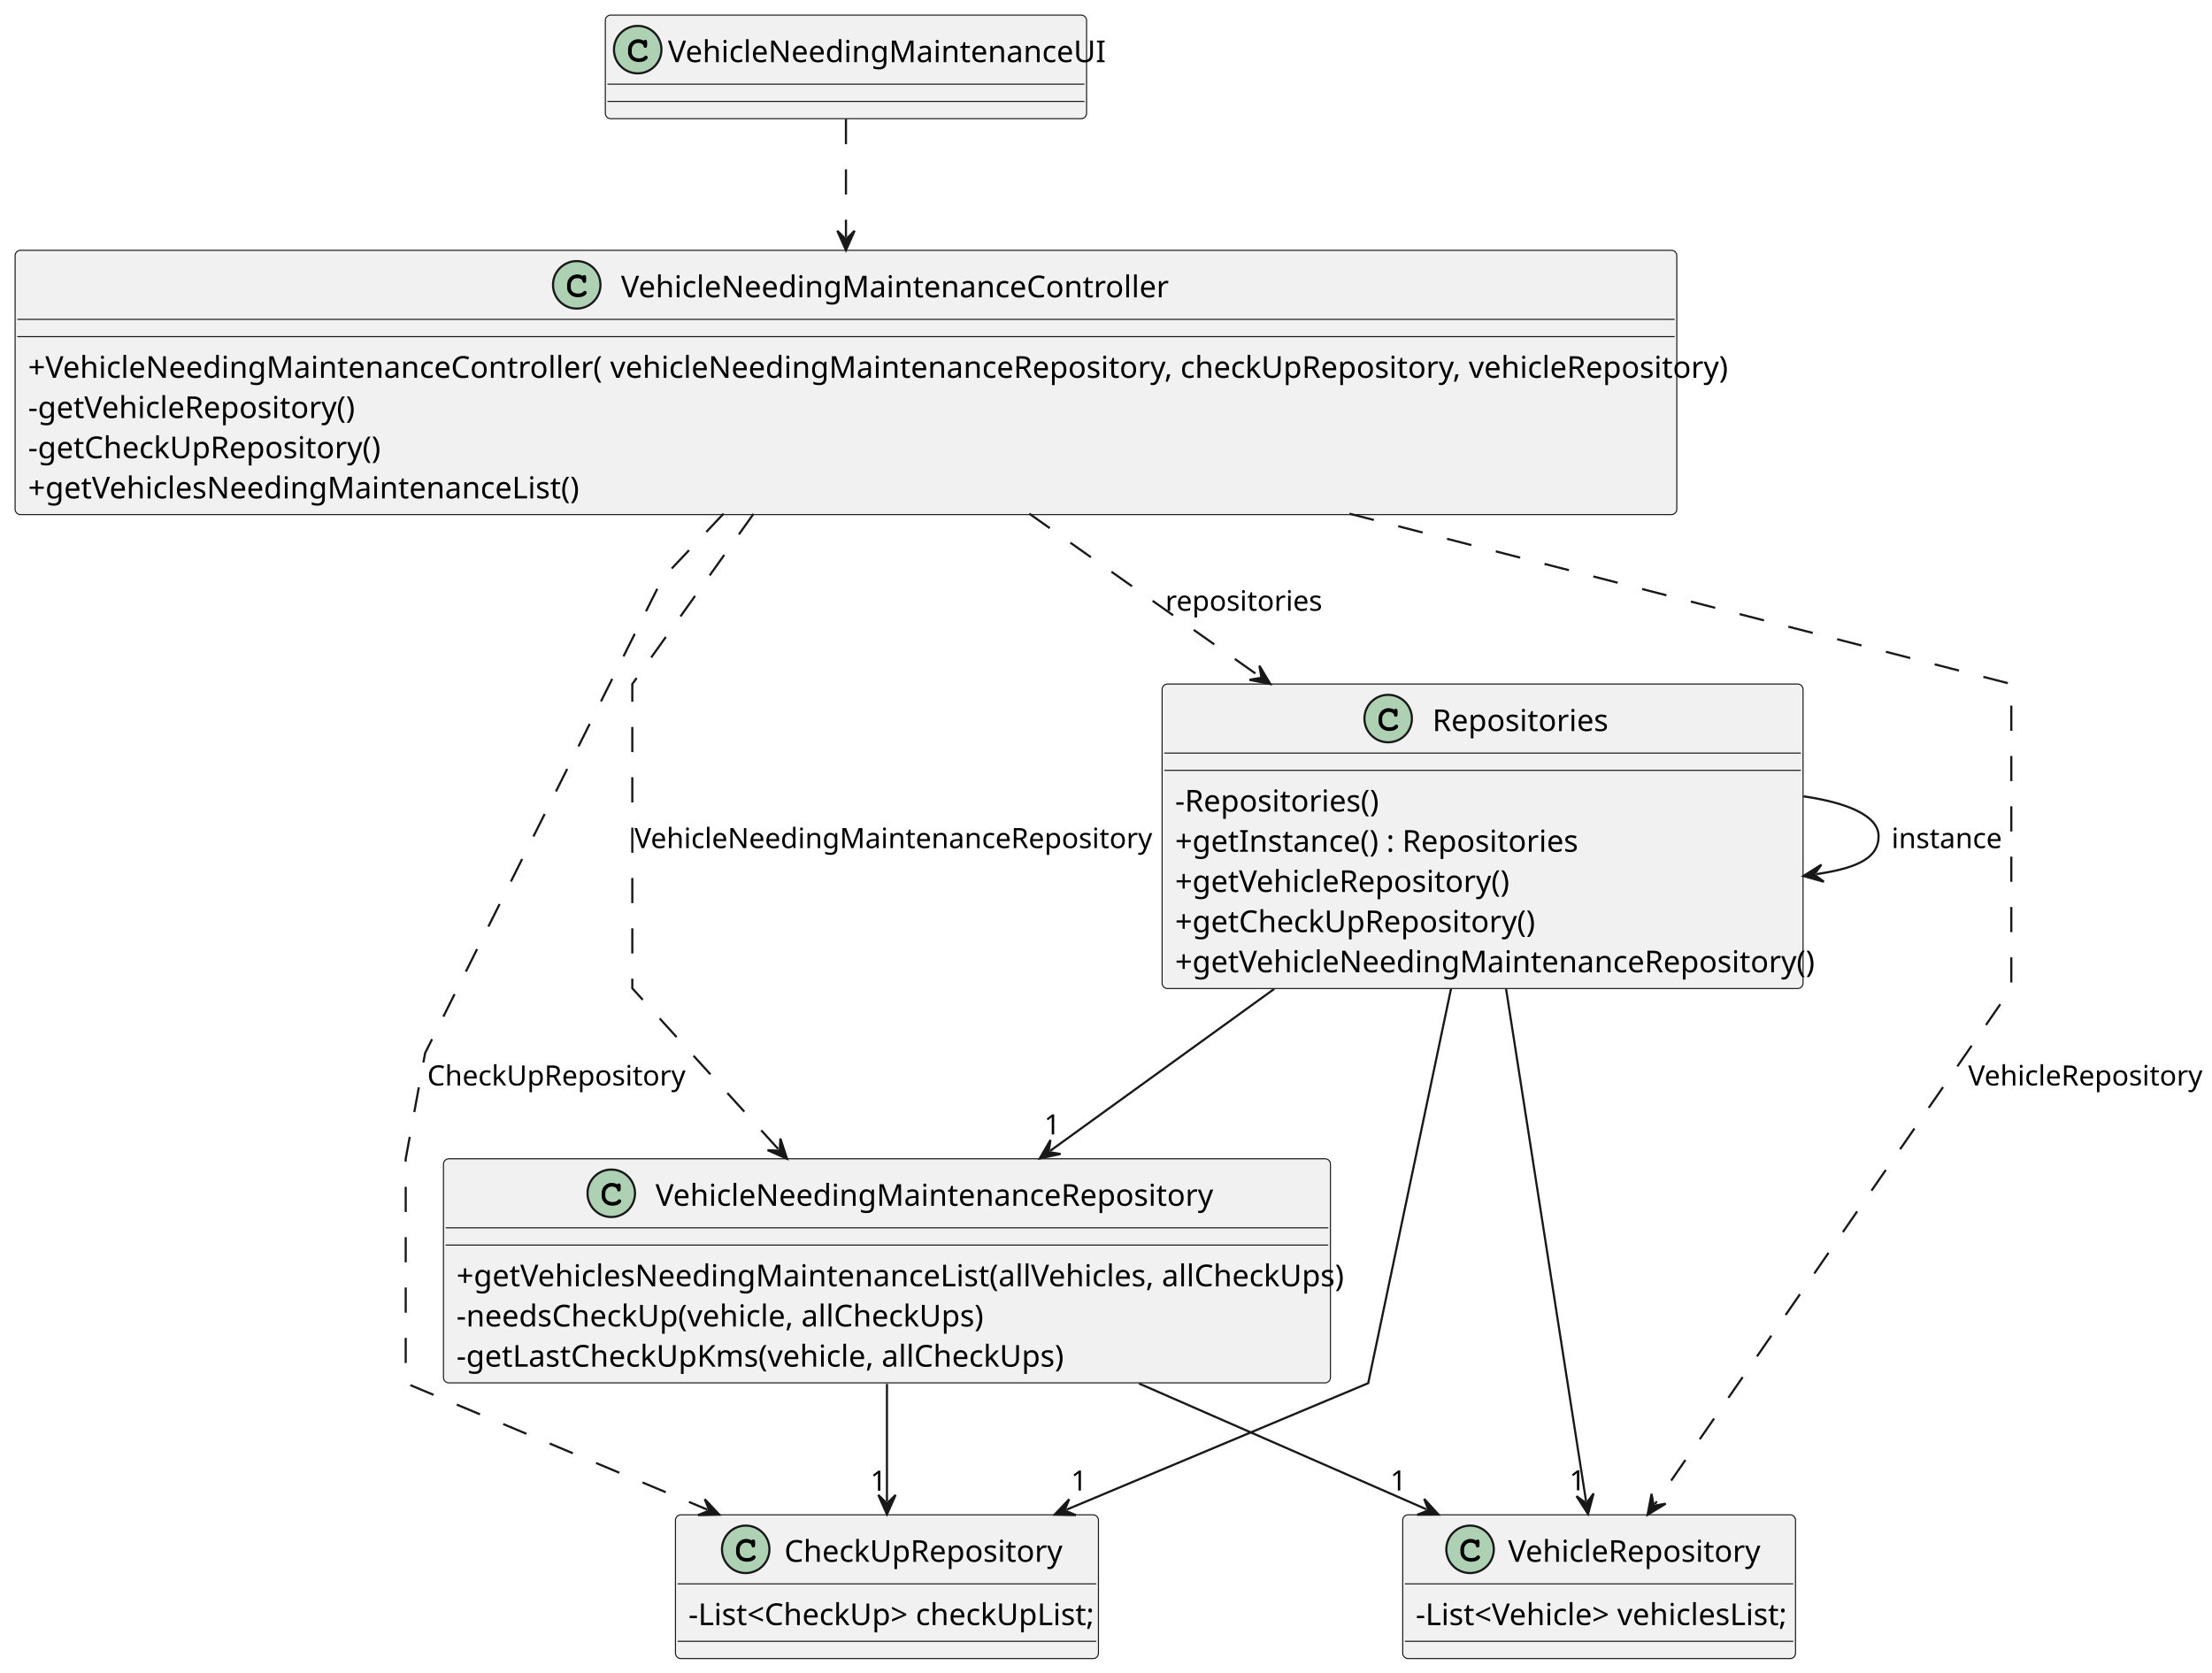
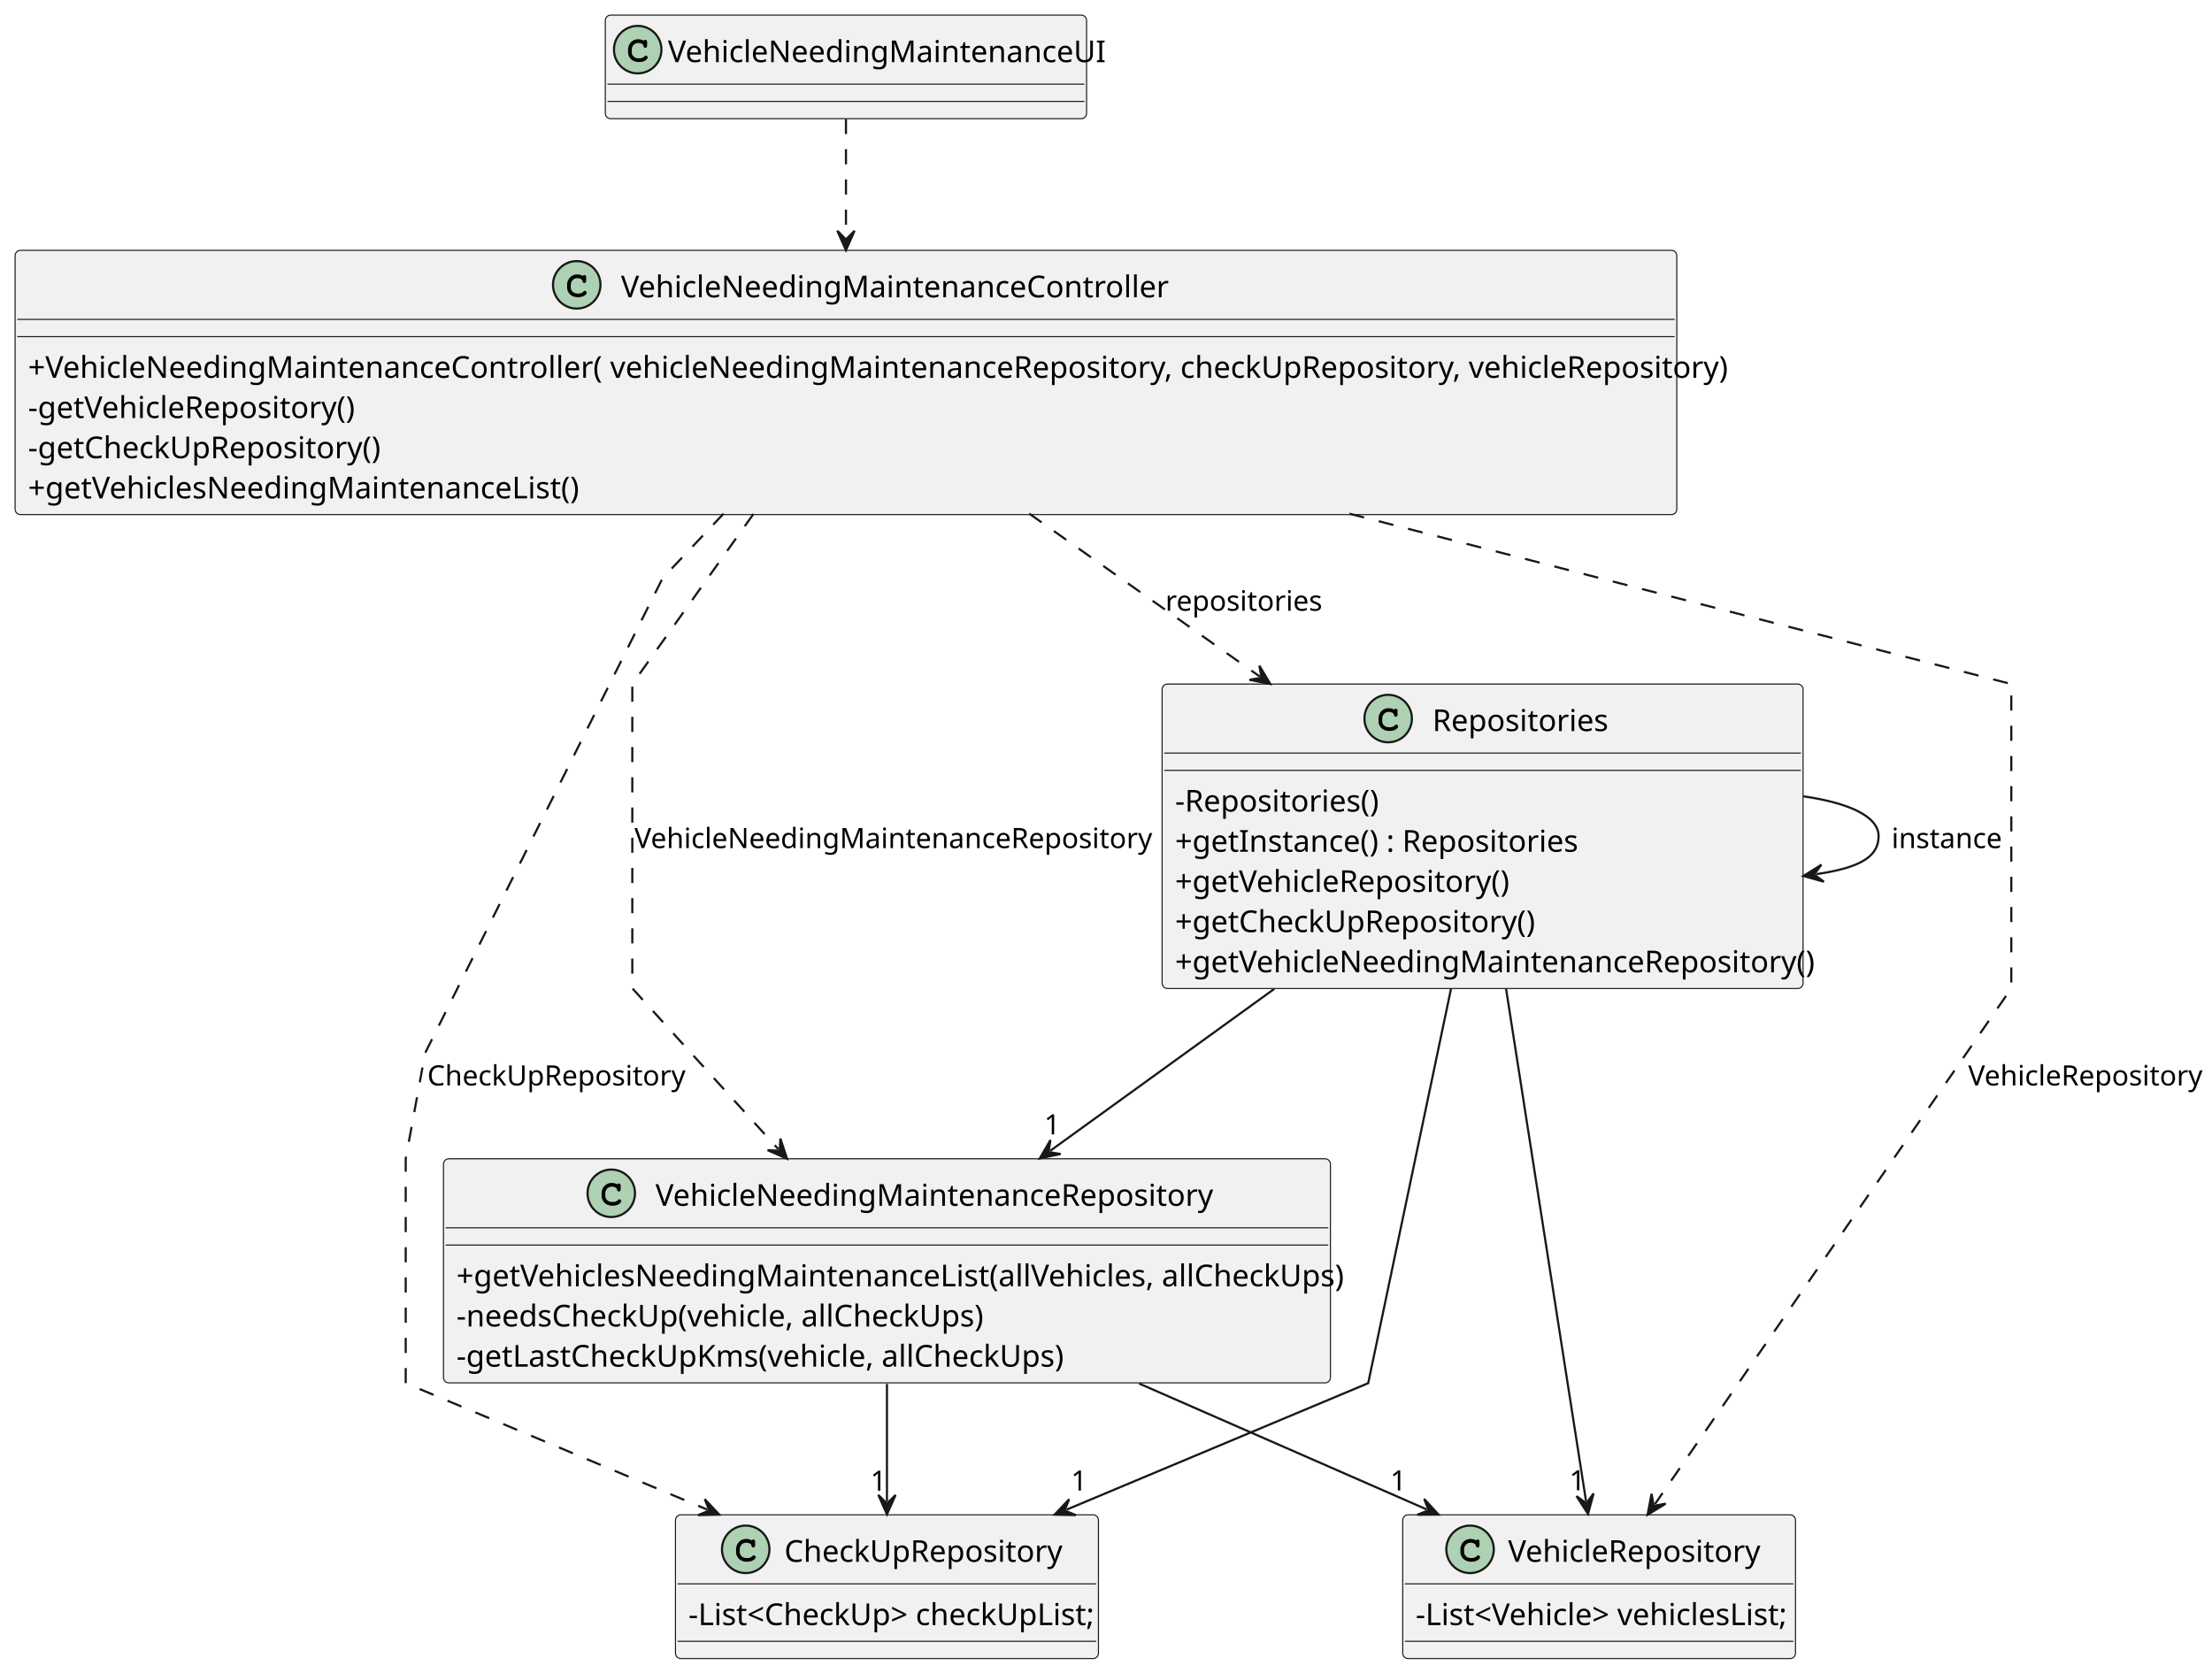
- <svg xmlns="http://www.w3.org/2000/svg" contentStyleType="text/css" height="465px" preserveAspectRatio="none" style="width:615px;height:465px;background:#FFFFFF;" version="1.1" viewBox="0 0 615 465" width="615px" zoomAndPan="magnify">
+ <svg xmlns="http://www.w3.org/2000/svg" contentStyleType="text/css" height="775px" preserveAspectRatio="none" style="width:1025px;height:775px;background:#FFFFFF;" version="1.1" viewBox="0 0 1025 775" width="1025px" zoomAndPan="magnify">
  <defs />
  <g>
    <g id="elem_CheckUpRepository">
-       <rect codeLine="11" fill="#F1F1F1" height="39.973" id="CheckUpRepository" rx="1.5" ry="1.5" style="stroke:#181818;stroke-width:0.3;" width="117.6" x="187.8" y="421.2" />
-       <ellipse cx="207.33" cy="430.8" fill="#ADD1B2" rx="6.6" ry="6.6" style="stroke:#181818;stroke-width:0.6;" />
-       <path d="M208.989,428.325 Q209.083,428.194 209.196,428.128 Q209.308,428.062 209.439,428.062 Q209.664,428.062 209.805,428.222 Q209.946,428.372 209.946,428.738 L209.946,429.609 Q209.946,429.975 209.805,430.134 Q209.664,430.294 209.439,430.294 Q209.233,430.294 209.111,430.172 Q208.989,430.059 208.924,429.75 Q208.896,429.534 208.783,429.422 Q208.586,429.197 208.221,429.066 Q207.855,428.934 207.48,428.934 Q207.021,428.934 206.636,429.131 Q206.261,429.328 205.961,429.778 Q205.671,430.228 205.671,430.847 L205.671,431.503 Q205.671,432.244 206.205,432.741 Q206.739,433.228 207.696,433.228 Q208.258,433.228 208.652,433.078 Q208.886,432.984 209.139,432.722 Q209.299,432.562 209.383,432.516 Q209.477,432.469 209.599,432.469 Q209.796,432.469 209.946,432.628 Q210.105,432.778 210.105,432.984 Q210.105,433.191 209.899,433.434 Q209.599,433.781 209.121,433.978 Q208.474,434.25 207.696,434.25 Q206.786,434.25 206.064,433.875 Q205.474,433.575 205.061,432.938 Q204.649,432.291 204.649,431.522 L204.649,430.828 Q204.649,430.031 205.014,429.347 Q205.389,428.653 206.046,428.288 Q206.702,427.913 207.442,427.913 Q207.883,427.913 208.268,428.016 Q208.661,428.109 208.989,428.325 Z " fill="#000000" />
-       <text fill="#000000" font-family="sans-serif" font-size="8.4" lengthAdjust="spacing" textLength="75" x="218.07" y="434.278">CheckUpRepository</text>
-       <line style="stroke:#181818;stroke-width:0.3;" x1="188.4" x2="304.8" y1="440.4" y2="440.4" />
-       <text fill="#000000" font-family="sans-serif" font-size="8.4" lengthAdjust="spacing" textLength="110.4" x="191.4" y="451.865">-List&lt;CheckUp&gt; checkUpList;</text>
-       <line style="stroke:#181818;stroke-width:0.3;" x1="188.4" x2="304.8" y1="456.373" y2="456.373" />
+       <rect codeLine="11" fill="#F1F1F1" height="66.621" id="CheckUpRepository" rx="2.5" ry="2.5" style="stroke:#181818;stroke-width:0.5;" width="196" x="313" y="702" />
+       <ellipse cx="345.55" cy="718" fill="#ADD1B2" rx="11" ry="11" style="stroke:#181818;stroke-width:1.0;" />
+       <path d="M348.316,713.875 Q348.472,713.656 348.659,713.547 Q348.847,713.438 349.066,713.438 Q349.441,713.438 349.675,713.703 Q349.909,713.953 349.909,714.562 L349.909,716.016 Q349.909,716.625 349.675,716.891 Q349.441,717.156 349.066,717.156 Q348.722,717.156 348.519,716.953 Q348.316,716.766 348.206,716.25 Q348.159,715.891 347.972,715.703 Q347.644,715.328 347.034,715.109 Q346.425,714.891 345.8,714.891 Q345.034,714.891 344.394,715.219 Q343.769,715.547 343.269,716.297 Q342.784,717.047 342.784,718.078 L342.784,719.172 Q342.784,720.406 343.675,721.234 Q344.566,722.047 346.159,722.047 Q347.097,722.047 347.753,721.797 Q348.144,721.641 348.566,721.203 Q348.831,720.938 348.972,720.859 Q349.128,720.781 349.331,720.781 Q349.659,720.781 349.909,721.047 Q350.175,721.297 350.175,721.641 Q350.175,721.984 349.831,722.391 Q349.331,722.969 348.534,723.297 Q347.456,723.75 346.159,723.75 Q344.644,723.75 343.441,723.125 Q342.456,722.625 341.769,721.562 Q341.081,720.484 341.081,719.203 L341.081,718.047 Q341.081,716.719 341.691,715.578 Q342.316,714.422 343.409,713.812 Q344.503,713.188 345.738,713.188 Q346.472,713.188 347.113,713.359 Q347.769,713.516 348.316,713.875 Z " fill="#000000" />
+       <text fill="#000000" font-family="sans-serif" font-size="14" lengthAdjust="spacing" textLength="125" x="363.45" y="723.797">CheckUpRepository</text>
+       <line style="stroke:#181818;stroke-width:0.5;" x1="314" x2="508" y1="734" y2="734" />
+       <text fill="#000000" font-family="sans-serif" font-size="14" lengthAdjust="spacing" textLength="184" x="319" y="753.107">-List&lt;CheckUp&gt; checkUpList;</text>
+       <line style="stroke:#181818;stroke-width:0.5;" x1="314" x2="508" y1="760.621" y2="760.621" />
    </g>
    <g id="elem_VehicleRepository">
-       <rect codeLine="15" fill="#F1F1F1" height="39.973" id="VehicleRepository" rx="1.5" ry="1.5" style="stroke:#181818;stroke-width:0.3;" width="109.2" x="390" y="421.2" />
-       <ellipse cx="408.72" cy="430.8" fill="#ADD1B2" rx="6.6" ry="6.6" style="stroke:#181818;stroke-width:0.6;" />
-       <path d="M410.379,428.325 Q410.473,428.194 410.586,428.128 Q410.698,428.062 410.829,428.062 Q411.054,428.062 411.195,428.222 Q411.336,428.372 411.336,428.738 L411.336,429.609 Q411.336,429.975 411.195,430.134 Q411.054,430.294 410.829,430.294 Q410.623,430.294 410.501,430.172 Q410.379,430.059 410.314,429.75 Q410.286,429.534 410.173,429.422 Q409.976,429.197 409.611,429.066 Q409.245,428.934 408.87,428.934 Q408.411,428.934 408.026,429.131 Q407.651,429.328 407.351,429.778 Q407.061,430.228 407.061,430.847 L407.061,431.503 Q407.061,432.244 407.595,432.741 Q408.129,433.228 409.086,433.228 Q409.648,433.228 410.042,433.078 Q410.276,432.984 410.529,432.722 Q410.689,432.562 410.773,432.516 Q410.867,432.469 410.989,432.469 Q411.186,432.469 411.336,432.628 Q411.495,432.778 411.495,432.984 Q411.495,433.191 411.289,433.434 Q410.989,433.781 410.511,433.978 Q409.864,434.25 409.086,434.25 Q408.176,434.25 407.454,433.875 Q406.864,433.575 406.451,432.938 Q406.039,432.291 406.039,431.522 L406.039,430.828 Q406.039,430.031 406.404,429.347 Q406.779,428.653 407.436,428.288 Q408.092,427.913 408.832,427.913 Q409.273,427.913 409.658,428.016 Q410.051,428.109 410.379,428.325 Z " fill="#000000" />
-       <text fill="#000000" font-family="sans-serif" font-size="8.4" lengthAdjust="spacing" textLength="68.4" x="419.28" y="434.278">VehicleRepository</text>
-       <line style="stroke:#181818;stroke-width:0.3;" x1="390.6" x2="498.6" y1="440.4" y2="440.4" />
-       <text fill="#000000" font-family="sans-serif" font-size="8.4" lengthAdjust="spacing" textLength="102" x="393.6" y="451.865">-List&lt;Vehicle&gt; vehiclesList;</text>
-       <line style="stroke:#181818;stroke-width:0.3;" x1="390.6" x2="498.6" y1="456.373" y2="456.373" />
+       <rect codeLine="15" fill="#F1F1F1" height="66.621" id="VehicleRepository" rx="2.5" ry="2.5" style="stroke:#181818;stroke-width:0.5;" width="182" x="650" y="702" />
+       <ellipse cx="681.2" cy="718" fill="#ADD1B2" rx="11" ry="11" style="stroke:#181818;stroke-width:1.0;" />
+       <path d="M683.966,713.875 Q684.122,713.656 684.309,713.547 Q684.497,713.438 684.716,713.438 Q685.091,713.438 685.325,713.703 Q685.559,713.953 685.559,714.562 L685.559,716.016 Q685.559,716.625 685.325,716.891 Q685.091,717.156 684.716,717.156 Q684.372,717.156 684.169,716.953 Q683.966,716.766 683.856,716.25 Q683.809,715.891 683.622,715.703 Q683.294,715.328 682.684,715.109 Q682.075,714.891 681.45,714.891 Q680.684,714.891 680.044,715.219 Q679.419,715.547 678.919,716.297 Q678.434,717.047 678.434,718.078 L678.434,719.172 Q678.434,720.406 679.325,721.234 Q680.216,722.047 681.809,722.047 Q682.747,722.047 683.403,721.797 Q683.794,721.641 684.216,721.203 Q684.481,720.938 684.622,720.859 Q684.778,720.781 684.981,720.781 Q685.309,720.781 685.559,721.047 Q685.825,721.297 685.825,721.641 Q685.825,721.984 685.481,722.391 Q684.981,722.969 684.184,723.297 Q683.106,723.75 681.809,723.75 Q680.294,723.75 679.091,723.125 Q678.106,722.625 677.419,721.562 Q676.731,720.484 676.731,719.203 L676.731,718.047 Q676.731,716.719 677.341,715.578 Q677.966,714.422 679.059,713.812 Q680.153,713.188 681.388,713.188 Q682.122,713.188 682.763,713.359 Q683.419,713.516 683.966,713.875 Z " fill="#000000" />
+       <text fill="#000000" font-family="sans-serif" font-size="14" lengthAdjust="spacing" textLength="114" x="698.8" y="723.797">VehicleRepository</text>
+       <line style="stroke:#181818;stroke-width:0.5;" x1="651" x2="831" y1="734" y2="734" />
+       <text fill="#000000" font-family="sans-serif" font-size="14" lengthAdjust="spacing" textLength="170" x="656" y="753.107">-List&lt;Vehicle&gt; vehiclesList;</text>
+       <line style="stroke:#181818;stroke-width:0.5;" x1="651" x2="831" y1="760.621" y2="760.621" />
    </g>
    <g id="elem_VehicleNeedingMaintenanceRepository">
-       <rect codeLine="19" fill="#F1F1F1" height="62.318" id="VehicleNeedingMaintenanceRepository" rx="1.5" ry="1.5" style="stroke:#181818;stroke-width:0.3;" width="246.6" x="123.3" y="322.2" />
-       <ellipse cx="169.95" cy="331.8" fill="#ADD1B2" rx="6.6" ry="6.6" style="stroke:#181818;stroke-width:0.6;" />
-       <path d="M171.609,329.325 Q171.703,329.194 171.816,329.128 Q171.928,329.062 172.059,329.062 Q172.284,329.062 172.425,329.222 Q172.566,329.372 172.566,329.738 L172.566,330.609 Q172.566,330.975 172.425,331.134 Q172.284,331.294 172.059,331.294 Q171.853,331.294 171.731,331.172 Q171.609,331.059 171.544,330.75 Q171.516,330.534 171.403,330.422 Q171.206,330.197 170.841,330.066 Q170.475,329.934 170.1,329.934 Q169.641,329.934 169.256,330.131 Q168.881,330.328 168.581,330.778 Q168.291,331.228 168.291,331.847 L168.291,332.503 Q168.291,333.244 168.825,333.741 Q169.359,334.228 170.316,334.228 Q170.878,334.228 171.272,334.078 Q171.506,333.984 171.759,333.722 Q171.919,333.562 172.003,333.516 Q172.097,333.469 172.219,333.469 Q172.416,333.469 172.566,333.628 Q172.725,333.778 172.725,333.984 Q172.725,334.191 172.519,334.434 Q172.219,334.781 171.741,334.978 Q171.094,335.25 170.316,335.25 Q169.406,335.25 168.684,334.875 Q168.094,334.575 167.681,333.938 Q167.269,333.291 167.269,332.522 L167.269,331.828 Q167.269,331.031 167.634,330.347 Q168.009,329.653 168.666,329.288 Q169.322,328.913 170.062,328.913 Q170.503,328.913 170.887,329.016 Q171.281,329.109 171.609,329.325 Z " fill="#000000" />
-       <text fill="#000000" font-family="sans-serif" font-size="8.4" lengthAdjust="spacing" textLength="148.2" x="182.25" y="335.278">VehicleNeedingMaintenanceRepository</text>
-       <line style="stroke:#181818;stroke-width:0.3;" x1="123.9" x2="369.3" y1="341.4" y2="341.4" />
-       <line style="stroke:#181818;stroke-width:0.3;" x1="123.9" x2="369.3" y1="346.2" y2="346.2" />
-       <text fill="#000000" font-family="sans-serif" font-size="8.4" lengthAdjust="spacing" textLength="239.4" x="126.9" y="357.664">+getVehiclesNeedingMaintenanceList(allVehicles, allCheckUps)</text>
-       <text fill="#000000" font-family="sans-serif" font-size="8.4" lengthAdjust="spacing" textLength="144.6" x="126.9" y="368.837">-needsCheckUp(vehicle, allCheckUps)</text>
-       <text fill="#000000" font-family="sans-serif" font-size="8.4" lengthAdjust="spacing" textLength="165.6" x="126.9" y="380.01">-getLastCheckUpKms(vehicle, allCheckUps)</text>
+       <rect codeLine="19" fill="#F1F1F1" height="103.863" id="VehicleNeedingMaintenanceRepository" rx="2.5" ry="2.5" style="stroke:#181818;stroke-width:0.5;" width="411" x="205.5" y="537" />
+       <ellipse cx="283.25" cy="553" fill="#ADD1B2" rx="11" ry="11" style="stroke:#181818;stroke-width:1.0;" />
+       <path d="M286.016,548.875 Q286.172,548.656 286.359,548.547 Q286.547,548.438 286.766,548.438 Q287.141,548.438 287.375,548.703 Q287.609,548.953 287.609,549.562 L287.609,551.016 Q287.609,551.625 287.375,551.891 Q287.141,552.156 286.766,552.156 Q286.422,552.156 286.219,551.953 Q286.016,551.766 285.906,551.25 Q285.859,550.891 285.672,550.703 Q285.344,550.328 284.734,550.109 Q284.125,549.891 283.5,549.891 Q282.734,549.891 282.094,550.219 Q281.469,550.547 280.969,551.297 Q280.484,552.047 280.484,553.078 L280.484,554.172 Q280.484,555.406 281.375,556.234 Q282.266,557.047 283.859,557.047 Q284.797,557.047 285.453,556.797 Q285.844,556.641 286.266,556.203 Q286.531,555.938 286.672,555.859 Q286.828,555.781 287.031,555.781 Q287.359,555.781 287.609,556.047 Q287.875,556.297 287.875,556.641 Q287.875,556.984 287.531,557.391 Q287.031,557.969 286.234,558.297 Q285.156,558.75 283.859,558.75 Q282.344,558.75 281.141,558.125 Q280.156,557.625 279.469,556.562 Q278.781,555.484 278.781,554.203 L278.781,553.047 Q278.781,551.719 279.391,550.578 Q280.016,549.422 281.109,548.812 Q282.203,548.188 283.438,548.188 Q284.172,548.188 284.812,548.359 Q285.469,548.516 286.016,548.875 Z " fill="#000000" />
+       <text fill="#000000" font-family="sans-serif" font-size="14" lengthAdjust="spacing" textLength="247" x="303.75" y="558.797">VehicleNeedingMaintenanceRepository</text>
+       <line style="stroke:#181818;stroke-width:0.5;" x1="206.5" x2="615.5" y1="569" y2="569" />
+       <line style="stroke:#181818;stroke-width:0.5;" x1="206.5" x2="615.5" y1="577" y2="577" />
+       <text fill="#000000" font-family="sans-serif" font-size="14" lengthAdjust="spacing" textLength="399" x="211.5" y="596.107">+getVehiclesNeedingMaintenanceList(allVehicles, allCheckUps)</text>
+       <text fill="#000000" font-family="sans-serif" font-size="14" lengthAdjust="spacing" textLength="241" x="211.5" y="614.729">-needsCheckUp(vehicle, allCheckUps)</text>
+       <text fill="#000000" font-family="sans-serif" font-size="14" lengthAdjust="spacing" textLength="276" x="211.5" y="633.35">-getLastCheckUpKms(vehicle, allCheckUps)</text>
    </g>
    <g id="elem_Repositories">
-       <rect codeLine="25" fill="#F1F1F1" height="84.663" id="Repositories" rx="1.5" ry="1.5" style="stroke:#181818;stroke-width:0.3;" width="178.2" x="323.1" y="190.2" />
-       <ellipse cx="385.95" cy="199.8" fill="#ADD1B2" rx="6.6" ry="6.6" style="stroke:#181818;stroke-width:0.6;" />
-       <path d="M387.609,197.325 Q387.703,197.194 387.816,197.128 Q387.928,197.062 388.059,197.062 Q388.284,197.062 388.425,197.222 Q388.566,197.372 388.566,197.738 L388.566,198.609 Q388.566,198.975 388.425,199.134 Q388.284,199.294 388.059,199.294 Q387.853,199.294 387.731,199.172 Q387.609,199.059 387.544,198.75 Q387.516,198.534 387.403,198.422 Q387.206,198.197 386.841,198.066 Q386.475,197.934 386.1,197.934 Q385.641,197.934 385.256,198.131 Q384.881,198.328 384.581,198.778 Q384.291,199.228 384.291,199.847 L384.291,200.503 Q384.291,201.244 384.825,201.741 Q385.359,202.228 386.316,202.228 Q386.878,202.228 387.272,202.078 Q387.506,201.984 387.759,201.722 Q387.919,201.562 388.003,201.516 Q388.097,201.469 388.219,201.469 Q388.416,201.469 388.566,201.628 Q388.725,201.778 388.725,201.984 Q388.725,202.191 388.519,202.434 Q388.219,202.781 387.741,202.978 Q387.094,203.25 386.316,203.25 Q385.406,203.25 384.684,202.875 Q384.094,202.575 383.681,201.938 Q383.269,201.291 383.269,200.522 L383.269,199.828 Q383.269,199.031 383.634,198.347 Q384.009,197.653 384.666,197.287 Q385.322,196.912 386.062,196.912 Q386.503,196.912 386.887,197.016 Q387.281,197.109 387.609,197.325 Z " fill="#000000" />
-       <text fill="#000000" font-family="sans-serif" font-size="8.4" lengthAdjust="spacing" textLength="47.4" x="398.25" y="203.278">Repositories</text>
-       <line style="stroke:#181818;stroke-width:0.3;" x1="323.7" x2="500.7" y1="209.4" y2="209.4" />
-       <line style="stroke:#181818;stroke-width:0.3;" x1="323.7" x2="500.7" y1="214.2" y2="214.2" />
-       <text fill="#000000" font-family="sans-serif" font-size="8.4" lengthAdjust="spacing" textLength="56.4" x="326.7" y="225.665">-Repositories()</text>
-       <text fill="#000000" font-family="sans-serif" font-size="8.4" lengthAdjust="spacing" textLength="109.2" x="326.7" y="236.837">+getInstance() : Repositories</text>
-       <text fill="#000000" font-family="sans-serif" font-size="8.4" lengthAdjust="spacing" textLength="91.2" x="326.7" y="248.01">+getVehicleRepository()</text>
-       <text fill="#000000" font-family="sans-serif" font-size="8.4" lengthAdjust="spacing" textLength="97.8" x="326.7" y="259.182">+getCheckUpRepository()</text>
-       <text fill="#000000" font-family="sans-serif" font-size="8.4" lengthAdjust="spacing" textLength="171" x="326.7" y="270.355">+getVehicleNeedingMaintenanceRepository()</text>
+       <rect codeLine="25" fill="#F1F1F1" height="141.106" id="Repositories" rx="2.5" ry="2.5" style="stroke:#181818;stroke-width:0.5;" width="297" x="538.5" y="317" />
+       <ellipse cx="643.25" cy="333" fill="#ADD1B2" rx="11" ry="11" style="stroke:#181818;stroke-width:1.0;" />
+       <path d="M646.016,328.875 Q646.172,328.656 646.359,328.547 Q646.547,328.438 646.766,328.438 Q647.141,328.438 647.375,328.703 Q647.609,328.953 647.609,329.562 L647.609,331.016 Q647.609,331.625 647.375,331.891 Q647.141,332.156 646.766,332.156 Q646.422,332.156 646.219,331.953 Q646.016,331.766 645.906,331.25 Q645.859,330.891 645.672,330.703 Q645.344,330.328 644.734,330.109 Q644.125,329.891 643.5,329.891 Q642.734,329.891 642.094,330.219 Q641.469,330.547 640.969,331.297 Q640.484,332.047 640.484,333.078 L640.484,334.172 Q640.484,335.406 641.375,336.234 Q642.266,337.047 643.859,337.047 Q644.797,337.047 645.453,336.797 Q645.844,336.641 646.266,336.203 Q646.531,335.938 646.672,335.859 Q646.828,335.781 647.031,335.781 Q647.359,335.781 647.609,336.047 Q647.875,336.297 647.875,336.641 Q647.875,336.984 647.531,337.391 Q647.031,337.969 646.234,338.297 Q645.156,338.75 643.859,338.75 Q642.344,338.75 641.141,338.125 Q640.156,337.625 639.469,336.562 Q638.781,335.484 638.781,334.203 L638.781,333.047 Q638.781,331.719 639.391,330.578 Q640.016,329.422 641.109,328.812 Q642.203,328.188 643.438,328.188 Q644.172,328.188 644.812,328.359 Q645.469,328.516 646.016,328.875 Z " fill="#000000" />
+       <text fill="#000000" font-family="sans-serif" font-size="14" lengthAdjust="spacing" textLength="79" x="663.75" y="338.797">Repositories</text>
+       <line style="stroke:#181818;stroke-width:0.5;" x1="539.5" x2="834.5" y1="349" y2="349" />
+       <line style="stroke:#181818;stroke-width:0.5;" x1="539.5" x2="834.5" y1="357" y2="357" />
+       <text fill="#000000" font-family="sans-serif" font-size="14" lengthAdjust="spacing" textLength="94" x="544.5" y="376.107">-Repositories()</text>
+       <text fill="#000000" font-family="sans-serif" font-size="14" lengthAdjust="spacing" textLength="182" x="544.5" y="394.728">+getInstance() : Repositories</text>
+       <text fill="#000000" font-family="sans-serif" font-size="14" lengthAdjust="spacing" textLength="152" x="544.5" y="413.35">+getVehicleRepository()</text>
+       <text fill="#000000" font-family="sans-serif" font-size="14" lengthAdjust="spacing" textLength="163" x="544.5" y="431.971">+getCheckUpRepository()</text>
+       <text fill="#000000" font-family="sans-serif" font-size="14" lengthAdjust="spacing" textLength="285" x="544.5" y="450.592">+getVehicleNeedingMaintenanceRepository()</text>
    </g>
    <g id="elem_VehicleNeedingMaintenanceController">
-       <rect codeLine="33" fill="#F1F1F1" height="73.491" id="VehicleNeedingMaintenanceController" rx="1.5" ry="1.5" style="stroke:#181818;stroke-width:0.3;" width="462" x="4.2" y="69.6" />
-       <ellipse cx="160.35" cy="79.2" fill="#ADD1B2" rx="6.6" ry="6.6" style="stroke:#181818;stroke-width:0.6;" />
-       <path d="M162.009,76.725 Q162.103,76.594 162.216,76.528 Q162.328,76.463 162.459,76.463 Q162.684,76.463 162.825,76.622 Q162.966,76.772 162.966,77.138 L162.966,78.009 Q162.966,78.375 162.825,78.534 Q162.684,78.694 162.459,78.694 Q162.253,78.694 162.131,78.572 Q162.009,78.459 161.944,78.15 Q161.916,77.934 161.803,77.822 Q161.606,77.597 161.241,77.466 Q160.875,77.334 160.5,77.334 Q160.041,77.334 159.656,77.531 Q159.281,77.728 158.981,78.178 Q158.691,78.628 158.691,79.247 L158.691,79.903 Q158.691,80.644 159.225,81.141 Q159.759,81.628 160.716,81.628 Q161.278,81.628 161.672,81.478 Q161.906,81.384 162.159,81.122 Q162.319,80.963 162.403,80.916 Q162.497,80.869 162.619,80.869 Q162.816,80.869 162.966,81.028 Q163.125,81.178 163.125,81.384 Q163.125,81.591 162.919,81.834 Q162.619,82.181 162.141,82.378 Q161.494,82.65 160.716,82.65 Q159.806,82.65 159.084,82.275 Q158.494,81.975 158.081,81.338 Q157.669,80.691 157.669,79.922 L157.669,79.228 Q157.669,78.431 158.034,77.747 Q158.409,77.053 159.066,76.688 Q159.722,76.312 160.463,76.312 Q160.903,76.312 161.287,76.416 Q161.681,76.509 162.009,76.725 Z " fill="#000000" />
-       <text fill="#000000" font-family="sans-serif" font-size="8.4" lengthAdjust="spacing" textLength="144.6" x="172.65" y="82.678">VehicleNeedingMaintenanceController</text>
-       <line style="stroke:#181818;stroke-width:0.3;" x1="4.8" x2="465.6" y1="88.8" y2="88.8" />
-       <line style="stroke:#181818;stroke-width:0.3;" x1="4.8" x2="465.6" y1="93.6" y2="93.6" />
-       <text fill="#000000" font-family="sans-serif" font-size="8.4" lengthAdjust="spacing" textLength="454.8" x="7.8" y="105.064">+VehicleNeedingMaintenanceController( vehicleNeedingMaintenanceRepository, checkUpRepository, vehicleRepository)</text>
-       <text fill="#000000" font-family="sans-serif" font-size="8.4" lengthAdjust="spacing" textLength="89.4" x="7.8" y="116.237">-getVehicleRepository()</text>
-       <text fill="#000000" font-family="sans-serif" font-size="8.4" lengthAdjust="spacing" textLength="96" x="7.8" y="127.41">-getCheckUpRepository()</text>
-       <text fill="#000000" font-family="sans-serif" font-size="8.4" lengthAdjust="spacing" textLength="147.6" x="7.8" y="138.582">+getVehiclesNeedingMaintenanceList()</text>
+       <rect codeLine="33" fill="#F1F1F1" height="122.484" id="VehicleNeedingMaintenanceController" rx="2.5" ry="2.5" style="stroke:#181818;stroke-width:0.5;" width="770" x="7" y="116" />
+       <ellipse cx="267.25" cy="132" fill="#ADD1B2" rx="11" ry="11" style="stroke:#181818;stroke-width:1.0;" />
+       <path d="M270.016,127.875 Q270.172,127.656 270.359,127.547 Q270.547,127.438 270.766,127.438 Q271.141,127.438 271.375,127.703 Q271.609,127.953 271.609,128.562 L271.609,130.016 Q271.609,130.625 271.375,130.891 Q271.141,131.156 270.766,131.156 Q270.422,131.156 270.219,130.953 Q270.016,130.766 269.906,130.25 Q269.859,129.891 269.672,129.703 Q269.344,129.328 268.734,129.109 Q268.125,128.891 267.5,128.891 Q266.734,128.891 266.094,129.219 Q265.469,129.547 264.969,130.297 Q264.484,131.047 264.484,132.078 L264.484,133.172 Q264.484,134.406 265.375,135.234 Q266.266,136.047 267.859,136.047 Q268.797,136.047 269.453,135.797 Q269.844,135.641 270.266,135.203 Q270.531,134.938 270.672,134.859 Q270.828,134.781 271.031,134.781 Q271.359,134.781 271.609,135.047 Q271.875,135.297 271.875,135.641 Q271.875,135.984 271.531,136.391 Q271.031,136.969 270.234,137.297 Q269.156,137.75 267.859,137.75 Q266.344,137.75 265.141,137.125 Q264.156,136.625 263.469,135.562 Q262.781,134.484 262.781,133.203 L262.781,132.047 Q262.781,130.719 263.391,129.578 Q264.016,128.422 265.109,127.812 Q266.203,127.188 267.438,127.188 Q268.172,127.188 268.812,127.359 Q269.469,127.516 270.016,127.875 Z " fill="#000000" />
+       <text fill="#000000" font-family="sans-serif" font-size="14" lengthAdjust="spacing" textLength="241" x="287.75" y="137.797">VehicleNeedingMaintenanceController</text>
+       <line style="stroke:#181818;stroke-width:0.5;" x1="8" x2="776" y1="148" y2="148" />
+       <line style="stroke:#181818;stroke-width:0.5;" x1="8" x2="776" y1="156" y2="156" />
+       <text fill="#000000" font-family="sans-serif" font-size="14" lengthAdjust="spacing" textLength="758" x="13" y="175.107">+VehicleNeedingMaintenanceController( vehicleNeedingMaintenanceRepository, checkUpRepository, vehicleRepository)</text>
+       <text fill="#000000" font-family="sans-serif" font-size="14" lengthAdjust="spacing" textLength="149" x="13" y="193.728">-getVehicleRepository()</text>
+       <text fill="#000000" font-family="sans-serif" font-size="14" lengthAdjust="spacing" textLength="160" x="13" y="212.35">-getCheckUpRepository()</text>
+       <text fill="#000000" font-family="sans-serif" font-size="14" lengthAdjust="spacing" textLength="246" x="13" y="230.971">+getVehiclesNeedingMaintenanceList()</text>
    </g>
    <g id="elem_VehicleNeedingMaintenanceUI">
-       <rect codeLine="40" fill="#F1F1F1" height="28.8" id="VehicleNeedingMaintenanceUI" rx="1.5" ry="1.5" style="stroke:#181818;stroke-width:0.3;" width="133.8" x="168.3" y="4.2" />
-       <ellipse cx="177.3" cy="13.8" fill="#ADD1B2" rx="6.6" ry="6.6" style="stroke:#181818;stroke-width:0.6;" />
-       <path d="M178.959,11.325 Q179.053,11.194 179.166,11.128 Q179.278,11.062 179.409,11.062 Q179.634,11.062 179.775,11.222 Q179.916,11.372 179.916,11.738 L179.916,12.609 Q179.916,12.975 179.775,13.134 Q179.634,13.294 179.409,13.294 Q179.203,13.294 179.081,13.172 Q178.959,13.059 178.894,12.75 Q178.866,12.534 178.753,12.422 Q178.556,12.197 178.191,12.066 Q177.825,11.934 177.45,11.934 Q176.991,11.934 176.606,12.131 Q176.231,12.328 175.931,12.778 Q175.641,13.228 175.641,13.847 L175.641,14.503 Q175.641,15.244 176.175,15.741 Q176.709,16.228 177.666,16.228 Q178.228,16.228 178.622,16.078 Q178.856,15.984 179.109,15.722 Q179.269,15.562 179.353,15.516 Q179.447,15.469 179.569,15.469 Q179.766,15.469 179.916,15.628 Q180.075,15.778 180.075,15.984 Q180.075,16.191 179.869,16.434 Q179.569,16.781 179.091,16.978 Q178.444,17.25 177.666,17.25 Q176.756,17.25 176.034,16.875 Q175.444,16.575 175.031,15.938 Q174.619,15.291 174.619,14.522 L174.619,13.828 Q174.619,13.031 174.984,12.347 Q175.359,11.653 176.016,11.287 Q176.672,10.912 177.412,10.912 Q177.853,10.912 178.238,11.016 Q178.631,11.109 178.959,11.325 Z " fill="#000000" />
-       <text fill="#000000" font-family="sans-serif" font-size="8.4" lengthAdjust="spacing" textLength="114.6" x="185.7" y="17.278">VehicleNeedingMaintenanceUI</text>
-       <line style="stroke:#181818;stroke-width:0.3;" x1="168.9" x2="301.5" y1="23.4" y2="23.4" />
-       <line style="stroke:#181818;stroke-width:0.3;" x1="168.9" x2="301.5" y1="28.2" y2="28.2" />
+       <rect codeLine="40" fill="#F1F1F1" height="48" id="VehicleNeedingMaintenanceUI" rx="2.5" ry="2.5" style="stroke:#181818;stroke-width:0.5;" width="223" x="280.5" y="7" />
+       <ellipse cx="295.5" cy="23" fill="#ADD1B2" rx="11" ry="11" style="stroke:#181818;stroke-width:1.0;" />
+       <path d="M298.266,18.875 Q298.422,18.656 298.609,18.547 Q298.797,18.438 299.016,18.438 Q299.391,18.438 299.625,18.703 Q299.859,18.953 299.859,19.562 L299.859,21.016 Q299.859,21.625 299.625,21.891 Q299.391,22.156 299.016,22.156 Q298.672,22.156 298.469,21.953 Q298.266,21.766 298.156,21.25 Q298.109,20.891 297.922,20.703 Q297.594,20.328 296.984,20.109 Q296.375,19.891 295.75,19.891 Q294.984,19.891 294.344,20.219 Q293.719,20.547 293.219,21.297 Q292.734,22.047 292.734,23.078 L292.734,24.172 Q292.734,25.406 293.625,26.234 Q294.516,27.047 296.109,27.047 Q297.047,27.047 297.703,26.797 Q298.094,26.641 298.516,26.203 Q298.781,25.938 298.922,25.859 Q299.078,25.781 299.281,25.781 Q299.609,25.781 299.859,26.047 Q300.125,26.297 300.125,26.641 Q300.125,26.984 299.781,27.391 Q299.281,27.969 298.484,28.297 Q297.406,28.75 296.109,28.75 Q294.594,28.75 293.391,28.125 Q292.406,27.625 291.719,26.562 Q291.031,25.484 291.031,24.203 L291.031,23.047 Q291.031,21.719 291.641,20.578 Q292.266,19.422 293.359,18.812 Q294.453,18.188 295.688,18.188 Q296.422,18.188 297.062,18.359 Q297.719,18.516 298.266,18.875 Z " fill="#000000" />
+       <text fill="#000000" font-family="sans-serif" font-size="14" lengthAdjust="spacing" textLength="191" x="309.5" y="28.797">VehicleNeedingMaintenanceUI</text>
+       <line style="stroke:#181818;stroke-width:0.5;" x1="281.5" x2="502.5" y1="39" y2="39" />
+       <line style="stroke:#181818;stroke-width:0.5;" x1="281.5" x2="502.5" y1="47" y2="47" />
    </g>
    <g id="link_VehicleNeedingMaintenanceUI_VehicleNeedingMaintenanceController">
-       <path codeLine="43" d="M235.2,33.084 C235.2,42.954 235.2,53.1 235.2,65.97 " fill="none" id="VehicleNeedingMaintenanceUI-to-VehicleNeedingMaintenanceController" style="stroke:#181818;stroke-width:0.6;stroke-dasharray:7.0,7.0;" />
-       <polygon fill="#181818" points="235.2,69.57,237.6,64.17,235.2,66.57,232.8,64.17,235.2,69.57" style="stroke:#181818;stroke-width:0.6;" />
+       <path codeLine="43" d="M392,55.14 C392,71.59 392,88.5 392,109.95 " fill="none" id="VehicleNeedingMaintenanceUI-to-VehicleNeedingMaintenanceController" style="stroke:#181818;stroke-width:1.0;stroke-dasharray:7.0,7.0;" />
+       <polygon fill="#181818" points="392,115.95,396,106.95,392,110.95,388,106.95,392,115.95" style="stroke:#181818;stroke-width:1.0;" />
    </g>
    <g id="link_VehicleNeedingMaintenanceController_Repositories">
-       <path codeLine="45" d="M286.158,142.818 C307.092,157.614 328.53,172.762 350.238,188.104 " fill="none" id="VehicleNeedingMaintenanceController-to-Repositories" style="stroke:#181818;stroke-width:0.6;stroke-dasharray:7.0,7.0;" />
-       <polygon fill="#181818" points="353.178,190.182,350.153,185.105,350.728,188.451,347.383,189.025,353.178,190.182" style="stroke:#181818;stroke-width:0.6;" />
-       <text fill="#000000" font-family="sans-serif" font-size="7.8" lengthAdjust="spacing" textLength="40.2" x="324" y="169.817">repositories</text>
+       <path codeLine="45" d="M476.93,238.03 C511.82,262.69 547.55,287.937 583.73,313.507 " fill="none" id="VehicleNeedingMaintenanceController-to-Repositories" style="stroke:#181818;stroke-width:1.0;stroke-dasharray:7.0,7.0;" />
+       <polygon fill="#181818" points="588.63,316.97,583.589,308.509,584.547,314.084,578.972,315.042,588.63,316.97" style="stroke:#181818;stroke-width:1.0;" />
+       <text fill="#000000" font-family="sans-serif" font-size="13" lengthAdjust="spacing" textLength="67" x="540" y="283.028">repositories</text>
    </g>
    <g id="link_VehicleNeedingMaintenanceController_CheckUpRepository">
-       <path codeLine="46" d="M201.18,142.818 C191.826,152.724 184.2,160.8 184.2,160.8 C184.2,160.8 118.2,292.8 118.2,292.8 C118.2,292.8 112.8,322.2 112.8,322.2 C112.8,322.2 112.8,384.6 112.8,384.6 C112.8,384.6 158.056,403.578 196.672,419.766 " fill="none" id="VehicleNeedingMaintenanceController-to-CheckUpRepository" style="stroke:#181818;stroke-width:0.6;stroke-dasharray:7.0,7.0;" />
-       <polygon fill="#181818" points="199.992,421.158,195.94,416.857,197.225,419.998,194.084,421.284,199.992,421.158" style="stroke:#181818;stroke-width:0.6;" />
-       <text fill="#000000" font-family="sans-serif" font-size="7.8" lengthAdjust="spacing" textLength="69" x="118.8" y="301.817">CheckUpRepository</text>
+       <path codeLine="46" d="M335.3,238.03 C319.71,254.54 307,268 307,268 C307,268 197,488 197,488 C197,488 188,537 188,537 C188,537 188,641 188,641 C188,641 263.426,672.63 327.786,699.61 " fill="none" id="VehicleNeedingMaintenanceController-to-CheckUpRepository" style="stroke:#181818;stroke-width:1.0;stroke-dasharray:7.0,7.0;" />
+       <polygon fill="#181818" points="333.32,701.93,326.566,694.761,328.709,699.997,323.473,702.139,333.32,701.93" style="stroke:#181818;stroke-width:1.0;" />
+       <text fill="#000000" font-family="sans-serif" font-size="13" lengthAdjust="spacing" textLength="115" x="198" y="503.028">CheckUpRepository</text>
    </g>
    <g id="link_VehicleNeedingMaintenanceController_VehicleRepository">
-       <path codeLine="47" d="M375.192,142.836 C462.816,165.39 559.2,190.2 559.2,190.2 C559.2,190.2 559.2,274.8 559.2,274.8 C559.2,274.8 490.422,374.366 460.128,418.22 " fill="none" id="VehicleNeedingMaintenanceController-to-VehicleRepository" style="stroke:#181818;stroke-width:0.6;stroke-dasharray:7.0,7.0;" />
-       <polygon fill="#181818" points="458.082,421.182,463.126,418.103,459.787,418.714,459.176,415.375,458.082,421.182" style="stroke:#181818;stroke-width:0.6;" />
-       <text fill="#000000" font-family="sans-serif" font-size="7.8" lengthAdjust="spacing" textLength="63" x="547.2" y="301.817">VehicleRepository</text>
+       <path codeLine="47" d="M625.32,238.06 C771.36,275.65 932,317 932,317 C932,317 932,458 932,458 C932,458 817.37,623.943 766.88,697.033 " fill="none" id="VehicleNeedingMaintenanceController-to-VehicleRepository" style="stroke:#181818;stroke-width:1.0;stroke-dasharray:7.0,7.0;" />
+       <polygon fill="#181818" points="763.47,701.97,771.876,696.838,766.312,697.856,765.294,692.292,763.47,701.97" style="stroke:#181818;stroke-width:1.0;" />
+       <text fill="#000000" font-family="sans-serif" font-size="13" lengthAdjust="spacing" textLength="105" x="912" y="503.028">VehicleRepository</text>
    </g>
    <g id="link_VehicleNeedingMaintenanceController_VehicleNeedingMaintenanceRepository">
-       <path codeLine="48" d="M209.49,142.896 C193.44,165.438 175.8,190.2 175.8,190.2 C175.8,190.2 175.8,274.8 175.8,274.8 C175.8,274.8 196.564,297.676 216.4,319.528 " fill="none" id="VehicleNeedingMaintenanceController-to-VehicleNeedingMaintenanceRepository" style="stroke:#181818;stroke-width:0.6;stroke-dasharray:7.0,7.0;" />
-       <polygon fill="#181818" points="218.82,322.194,216.968,316.582,216.804,319.973,213.413,319.809,218.82,322.194" style="stroke:#181818;stroke-width:0.6;" />
-       <text fill="#000000" font-family="sans-serif" font-size="7.8" lengthAdjust="spacing" textLength="135.6" x="176.4" y="235.817">VehicleNeedingMaintenanceRepository</text>
+       <path codeLine="48" d="M349.15,238.16 C322.4,275.73 293,317 293,317 C293,317 293,458 293,458 C293,458 327.607,496.127 360.667,532.547 " fill="none" id="VehicleNeedingMaintenanceController-to-VehicleNeedingMaintenanceRepository" style="stroke:#181818;stroke-width:1.0;stroke-dasharray:7.0,7.0;" />
+       <polygon fill="#181818" points="364.7,536.99,361.613,527.638,361.339,533.288,355.689,533.015,364.7,536.99" style="stroke:#181818;stroke-width:1.0;" />
+       <text fill="#000000" font-family="sans-serif" font-size="13" lengthAdjust="spacing" textLength="226" x="294" y="393.028">VehicleNeedingMaintenanceRepository</text>
    </g>
    <g id="link_Repositories_CheckUpRepository">
-       <path codeLine="50" d="M403.428,274.902 C394.014,319.74 380.4,384.6 380.4,384.6 C380.4,384.6 335.144,403.578 296.528,419.766 " fill="none" id="Repositories-to-CheckUpRepository" style="stroke:#181818;stroke-width:0.6;" />
-       <polygon fill="#181818" points="293.208,421.158,299.116,421.284,295.975,419.998,297.26,416.857,293.208,421.158" style="stroke:#181818;stroke-width:0.6;" />
-       <text fill="#000000" font-family="sans-serif" font-size="7.8" lengthAdjust="spacing" textLength="4.2" x="297.771" y="414.445">1</text>
+       <path codeLine="50" d="M672.38,458.17 C656.69,532.9 634,641 634,641 C634,641 558.573,672.63 494.214,699.61 " fill="none" id="Repositories-to-CheckUpRepository" style="stroke:#181818;stroke-width:1.0;" />
+       <polygon fill="#181818" points="488.68,701.93,498.527,702.139,493.291,699.997,495.434,694.761,488.68,701.93" style="stroke:#181818;stroke-width:1.0;" />
+       <text fill="#000000" font-family="sans-serif" font-size="13" lengthAdjust="spacing" textLength="7" x="496.284" y="690.742">1</text>
    </g>
    <g id="link_Repositories_VehicleRepository">
-       <path codeLine="51" d="M418.716,274.86 C425.646,319.26 435.752,384.031 440.966,417.415 " fill="none" id="Repositories-to-VehicleRepository" style="stroke:#181818;stroke-width:0.6;" />
-       <polygon fill="#181818" points="441.522,420.972,443.06,415.266,441.059,418.008,438.317,416.007,441.522,420.972" style="stroke:#181818;stroke-width:0.6;" />
-       <text fill="#000000" font-family="sans-serif" font-size="7.8" lengthAdjust="spacing" textLength="4.2" x="436.335" y="414.38">1</text>
+       <path codeLine="51" d="M697.86,458.1 C709.41,532.1 726.254,640.052 734.944,695.692 " fill="none" id="Repositories-to-VehicleRepository" style="stroke:#181818;stroke-width:1.0;" />
+       <polygon fill="#181818" points="735.87,701.62,738.433,692.111,735.098,696.68,730.529,693.345,735.87,701.62" style="stroke:#181818;stroke-width:1.0;" />
+       <text fill="#000000" font-family="sans-serif" font-size="13" lengthAdjust="spacing" textLength="7" x="727.225" y="690.634">1</text>
    </g>
    <g id="link_Repositories_VehicleNeedingMaintenanceRepository">
-       <path codeLine="52" d="M354.282,274.968 C332.832,290.472 311.84,305.643 292.01,319.977 " fill="none" id="Repositories-to-VehicleNeedingMaintenanceRepository" style="stroke:#181818;stroke-width:0.6;" />
-       <polygon fill="#181818" points="289.092,322.086,294.874,320.868,291.523,320.329,292.062,316.978,289.092,322.086" style="stroke:#181818;stroke-width:0.6;" />
-       <text fill="#000000" font-family="sans-serif" font-size="7.8" lengthAdjust="spacing" textLength="4.2" x="290.32" y="315.427">1</text>
+       <path codeLine="52" d="M590.47,458.28 C554.72,484.12 519.733,509.405 486.683,533.295 " fill="none" id="Repositories-to-VehicleNeedingMaintenanceRepository" style="stroke:#181818;stroke-width:1.0;" />
+       <polygon fill="#181818" points="481.82,536.81,491.457,534.779,485.872,533.881,486.771,528.296,481.82,536.81" style="stroke:#181818;stroke-width:1.0;" />
+       <text fill="#000000" font-family="sans-serif" font-size="13" lengthAdjust="spacing" textLength="7" x="483.866" y="525.712">1</text>
    </g>
    <g id="link_Repositories_Repositories">
-       <path codeLine="53" d="M501.408,221.424 C513.918,223.236 522.3,226.926 522.3,232.5 C522.3,238.074 517.481,241.248 504.971,243.06 " fill="none" id="Repositories-to-Repositories" style="stroke:#181818;stroke-width:0.6;" />
-       <polygon fill="#181818" points="501.408,243.576,507.096,245.177,504.377,243.146,506.408,240.427,501.408,243.576" style="stroke:#181818;stroke-width:0.6;" />
-       <text fill="#000000" font-family="sans-serif" font-size="7.8" lengthAdjust="spacing" textLength="29.4" x="525.9" y="235.817">instance</text>
+       <path codeLine="53" d="M835.68,369.04 C856.53,372.06 870.5,378.21 870.5,387.5 C870.5,396.79 862.468,402.08 841.618,405.1 " fill="none" id="Repositories-to-Repositories" style="stroke:#181818;stroke-width:1.0;" />
+       <polygon fill="#181818" points="835.68,405.96,845.16,408.629,840.628,405.243,844.014,400.711,835.68,405.96" style="stroke:#181818;stroke-width:1.0;" />
+       <text fill="#000000" font-family="sans-serif" font-size="13" lengthAdjust="spacing" textLength="49" x="876.5" y="393.028">instance</text>
    </g>
    <g id="link_VehicleNeedingMaintenanceRepository_CheckUpRepository">
-       <path codeLine="55" d="M246.6,384.81 C246.6,396.882 246.6,406.77 246.6,417.474 " fill="none" id="VehicleNeedingMaintenanceRepository-to-CheckUpRepository" style="stroke:#181818;stroke-width:0.6;" />
-       <polygon fill="#181818" points="246.6,421.074,249,415.674,246.6,418.074,244.2,415.674,246.6,421.074" style="stroke:#181818;stroke-width:0.6;" />
-       <text fill="#000000" font-family="sans-serif" font-size="7.8" lengthAdjust="spacing" textLength="4.2" x="242" y="414.502">1</text>
+       <path codeLine="55" d="M411,641.35 C411,661.47 411,677.95 411,695.79 " fill="none" id="VehicleNeedingMaintenanceRepository-to-CheckUpRepository" style="stroke:#181818;stroke-width:1.0;" />
+       <polygon fill="#181818" points="411,701.79,415,692.79,411,696.79,407,692.79,411,701.79" style="stroke:#181818;stroke-width:1.0;" />
+       <text fill="#000000" font-family="sans-serif" font-size="13" lengthAdjust="spacing" textLength="7" x="403.333" y="690.836">1</text>
    </g>
    <g id="link_VehicleNeedingMaintenanceRepository_VehicleRepository">
-       <path codeLine="56" d="M316.686,384.69 C344.388,396.816 372.098,408.957 396.65,419.702 " fill="none" id="VehicleNeedingMaintenanceRepository-to-VehicleRepository" style="stroke:#181818;stroke-width:0.6;" />
-       <polygon fill="#181818" points="399.948,421.146,395.963,416.782,397.2,419.943,394.039,421.179,399.948,421.146" style="stroke:#181818;stroke-width:0.6;" />
-       <text fill="#000000" font-family="sans-serif" font-size="7.8" lengthAdjust="spacing" textLength="4.2" x="386.544" y="414.431">1</text>
+       <path codeLine="56" d="M527.81,641.15 C573.98,661.36 620.163,681.594 661.083,699.504 " fill="none" id="VehicleNeedingMaintenanceRepository-to-VehicleRepository" style="stroke:#181818;stroke-width:1.0;" />
+       <polygon fill="#181818" points="666.58,701.91,659.939,694.637,662,699.905,656.731,701.966,666.58,701.91" style="stroke:#181818;stroke-width:1.0;" />
+       <text fill="#000000" font-family="sans-serif" font-size="13" lengthAdjust="spacing" textLength="7" x="644.24" y="690.718">1</text>
    </g>
  </g>
</svg>
